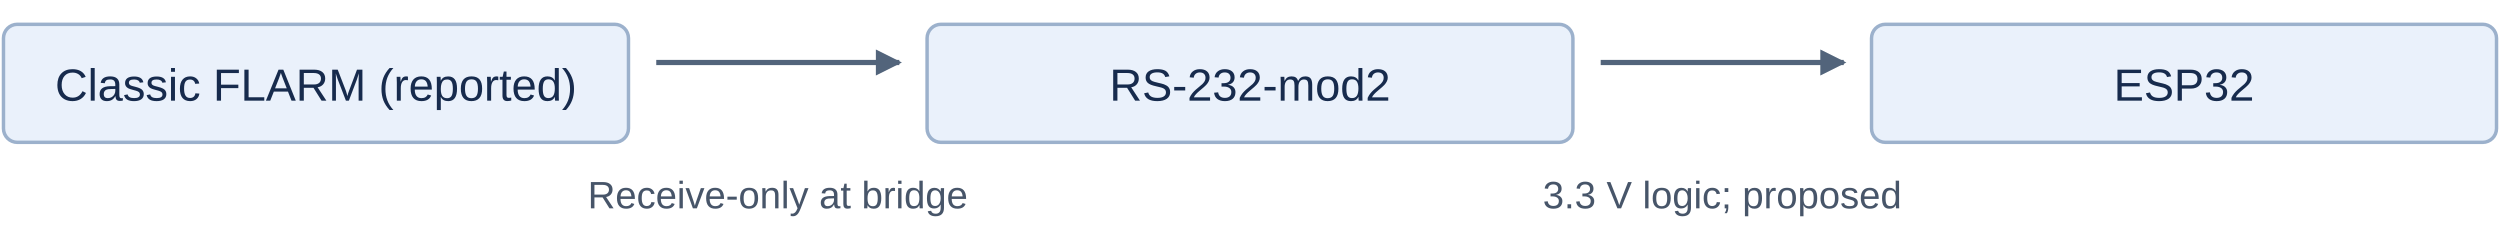
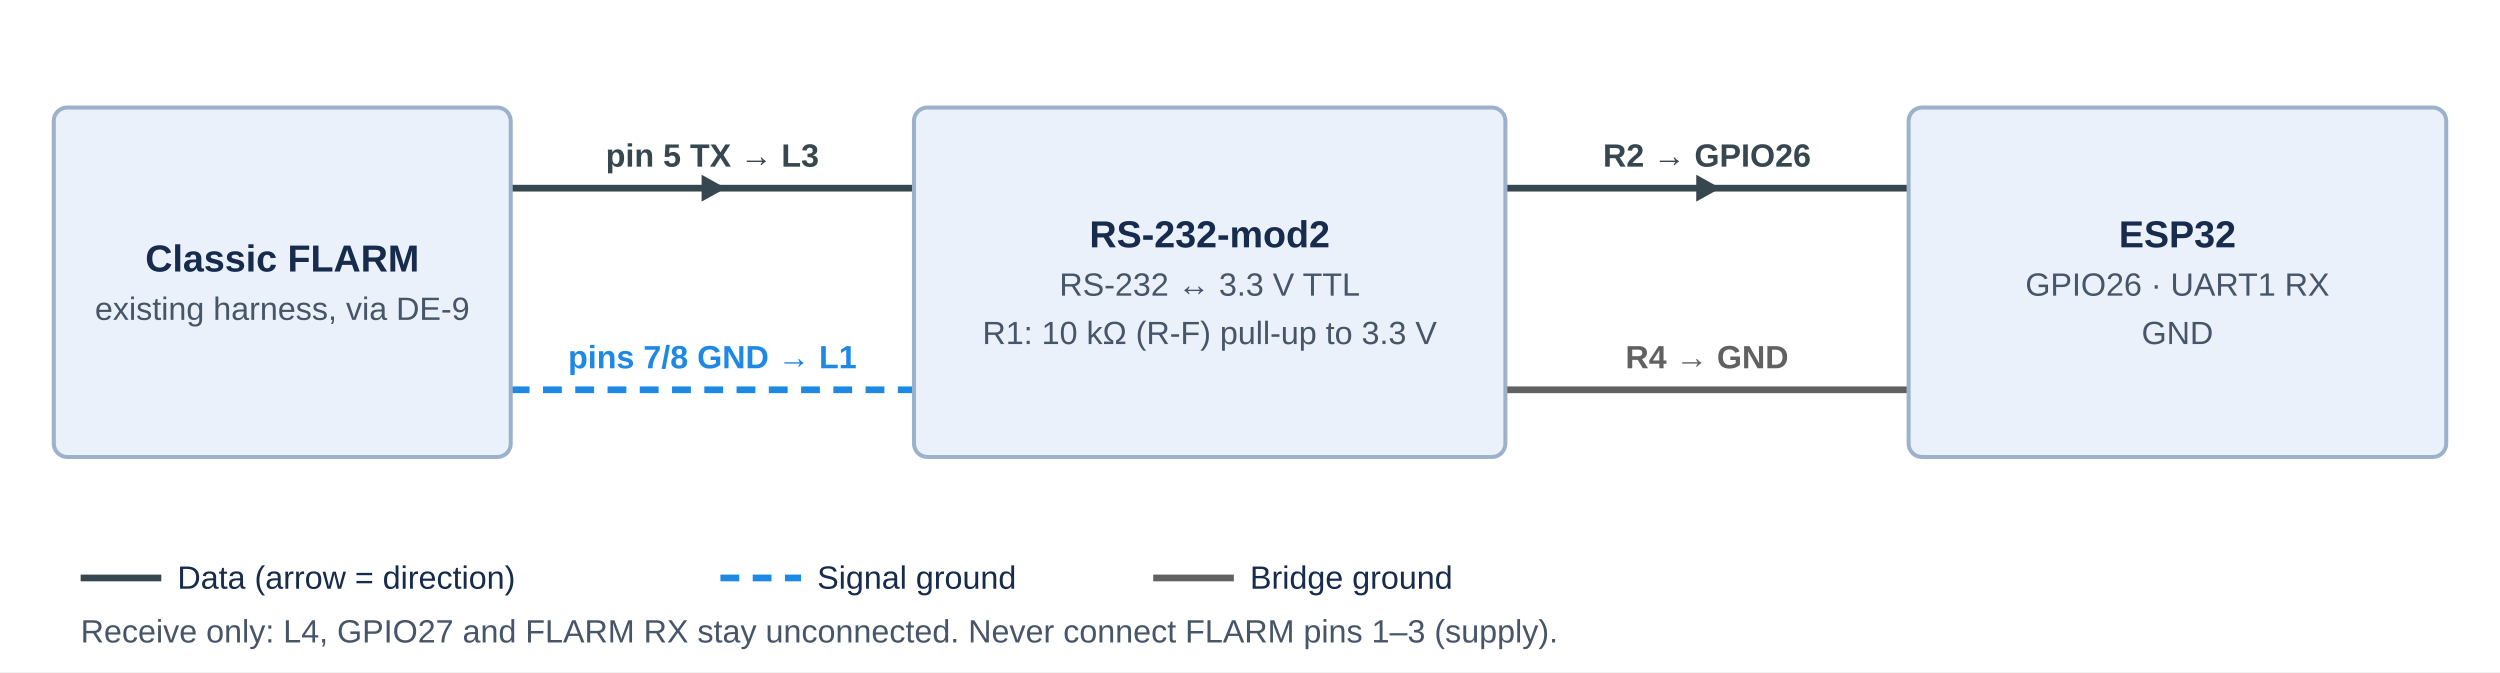
- <svg xmlns="http://www.w3.org/2000/svg" width="720" height="72" viewBox="0 0 720 72" role="img" aria-label="Classic FLARM (reported) via RS-232-mod2 to ESP32; proposed">
-   <rect width="720" height="72" fill="white" />
-   <defs>
-     <marker id="arrow" viewBox="0 0 10 10" refX="9" refY="5" markerWidth="5" markerHeight="5" orient="auto-start-reverse">
-       <path d="M0 0L10 5L0 10Z" fill="#52647b" />
-     </marker>
-   </defs>
-   <g fill="#eaf1fb" stroke="#9cb1cc">
-     <rect x="1" y="7" width="180" height="34" rx="4" />
-     <rect x="267" y="7" width="186" height="34" rx="4" />
-     <rect x="539" y="7" width="180" height="34" rx="4" />
-   </g>
-   <g stroke="#52647b" stroke-width="1.5" marker-end="url(#arrow)">
-     <path d="M189 18H259" />
-     <path d="M461 18H531" />
-   </g>
-   <g font-family="Arial,sans-serif" font-size="13" text-anchor="middle" fill="#172b4d">
-     <text x="91" y="29">Classic FLARM (reported)</text>
-     <text x="360" y="29">RS-232-mod2</text>
-     <text x="629" y="29">ESP32</text>
-   </g>
-   <g font-family="Arial,sans-serif" font-size="11" fill="#475569" text-anchor="middle">
-     <text x="224" y="60">Receive-only at bridge</text>
-     <text x="496" y="60">3.3 V logic; proposed</text>
+ <svg xmlns="http://www.w3.org/2000/svg" width="930" height="250" viewBox="0 0 930 250" role="img" aria-labelledby="title desc">
+   <rect width="930" height="250" fill="white" />
+   <g font-family="Arial,sans-serif">
+     <path d="M190 70 L340 70" stroke="#37474f" stroke-width="2.5" fill="none" />
+     <path d="M560 70 L710 70" stroke="#37474f" stroke-width="2.5" fill="none" />
+     <path d="M190 145 L340 145" stroke="#1e88e5" stroke-width="2.5" fill="none" stroke-dasharray="7 5" />
+     <path d="M560 145 L710 145" stroke="#616161" stroke-width="2.5" fill="none" />
+     <path d="M30 215 H60" stroke="#37474f" stroke-width="2.5" />
+     <path d="M268 215 H298" stroke="#1e88e5" stroke-width="2.5" stroke-dasharray="7 5" />
+     <path d="M429 215 H459" stroke="#616161" stroke-width="2.5" />
+     <polygon points="261,65 261,75 270,70" fill="#37474f" />
+     <polygon points="631,65 631,75 640,70" fill="#37474f" />
+     <rect x="20" y="40" width="170" height="130" rx="5" fill="#eaf1fb" stroke="#9cb1cc" stroke-width="1.5" />
+     <rect x="340" y="40" width="220" height="130" rx="5" fill="#eaf1fb" stroke="#9cb1cc" stroke-width="1.5" />
+     <rect x="710" y="40" width="200" height="130" rx="5" fill="#eaf1fb" stroke="#9cb1cc" stroke-width="1.5" />
+     <text x="105.0" y="101.0" font-size="14" fill="#172b4d" text-anchor="middle" font-weight="700">Classic FLARM</text>
+     <text x="105.0" y="119.0" font-size="12" fill="#475569" text-anchor="middle">existing harness, via DE-9</text>
+     <text x="450.0" y="92.0" font-size="14" fill="#172b4d" text-anchor="middle" font-weight="700">RS-232-mod2</text>
+     <text x="450.0" y="110.0" font-size="12" fill="#475569" text-anchor="middle">RS-232 ↔ 3.3 V TTL</text>
+     <text x="450.0" y="128.0" font-size="12" fill="#475569" text-anchor="middle">R1: 10 kΩ (R-F) pull-up to 3.3 V</text>
+     <text x="810.0" y="92.0" font-size="14" fill="#172b4d" text-anchor="middle" font-weight="700">ESP32</text>
+     <text x="810.0" y="110.0" font-size="12" fill="#475569" text-anchor="middle">GPIO26 · UART1 RX</text>
+     <text x="810.0" y="128.0" font-size="12" fill="#475569" text-anchor="middle">GND</text>
+     <text x="265" y="62" font-size="12" fill="#37474f" text-anchor="middle" font-weight="700">pin 5 TX → L3</text>
+     <text x="635" y="62" font-size="12" fill="#37474f" text-anchor="middle" font-weight="700">R2 → GPIO26</text>
+     <text x="265" y="137" font-size="12" fill="#1e88e5" text-anchor="middle" font-weight="700">pins 7/8 GND → L1</text>
+     <text x="635" y="137" font-size="12" fill="#616161" text-anchor="middle" font-weight="700">R4 → GND</text>
+     <text x="66" y="219" font-size="12" fill="#172b4d" text-anchor="start">Data (arrow = direction)</text>
+     <text x="304" y="219" font-size="12" fill="#172b4d" text-anchor="start">Signal ground</text>
+     <text x="465" y="219" font-size="12" fill="#172b4d" text-anchor="start">Bridge ground</text>
+     <text x="30" y="239" font-size="12" fill="#475569" text-anchor="start">Receive only: L4, GPIO27 and FLARM RX stay unconnected. Never connect FLARM pins 1–3 (supply).</text>
  </g>
</svg>
